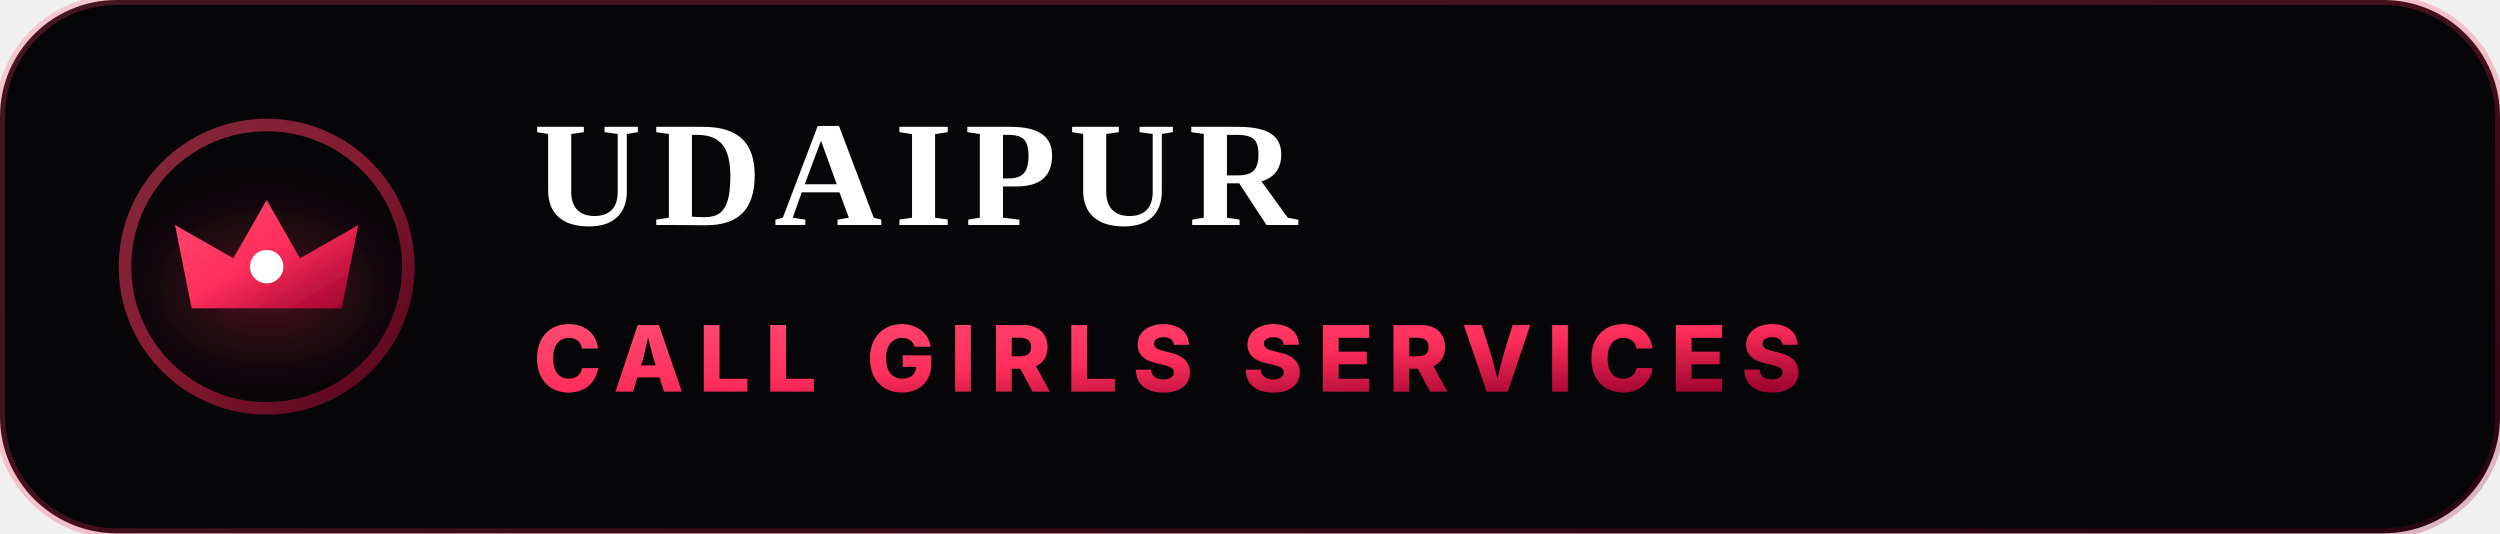
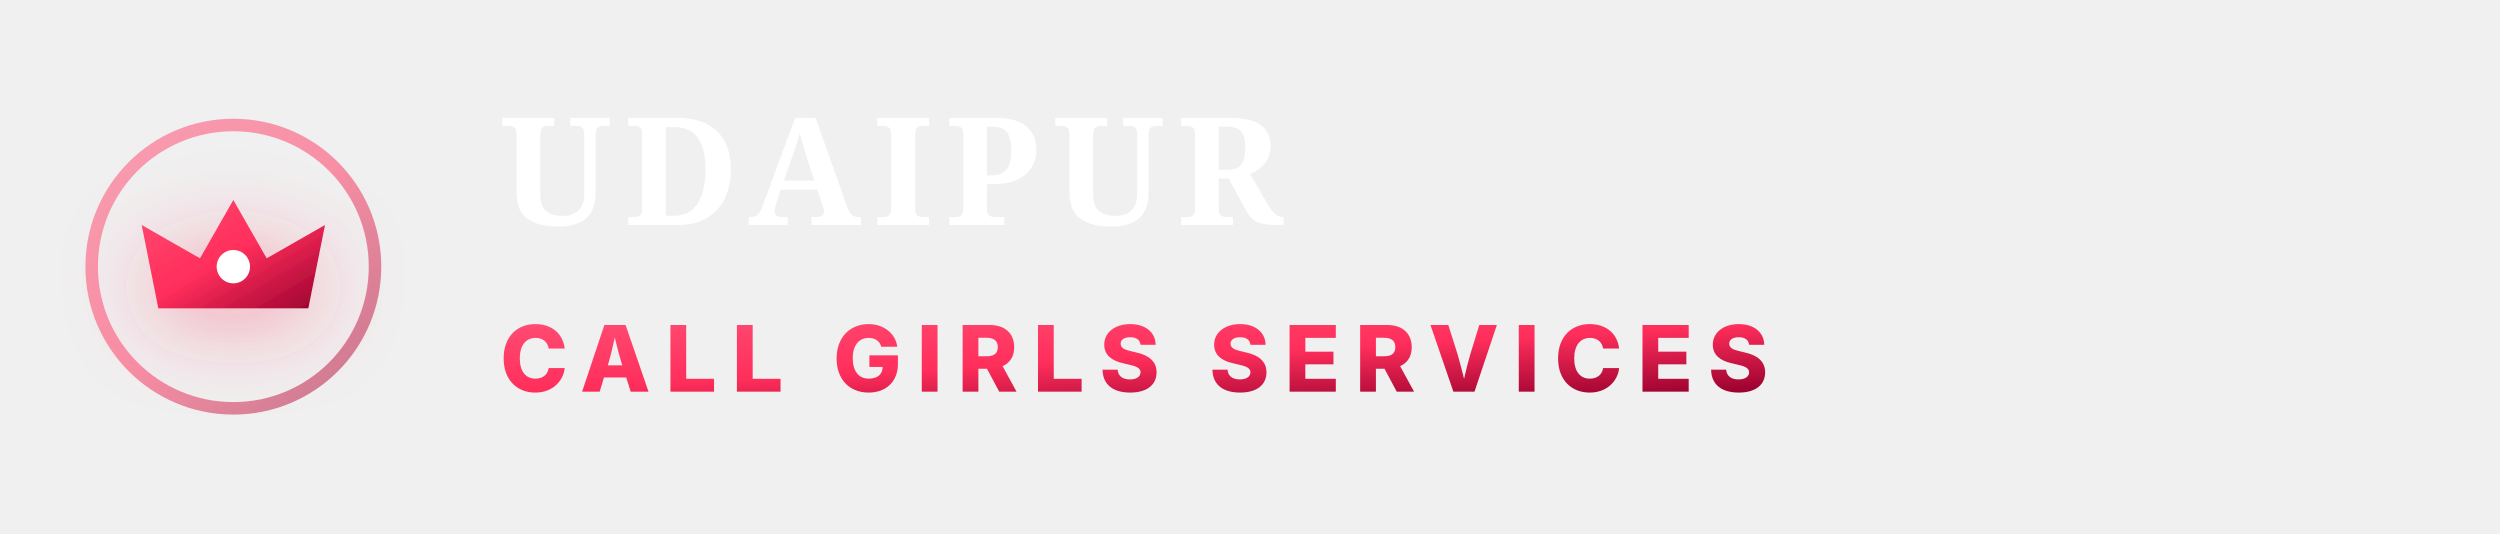
<svg xmlns="http://www.w3.org/2000/svg" width="300" height="64" viewBox="0 0 300 64" fill="none">
  <defs>
    <linearGradient id="rose-gold" x1="0%" y1="0%" x2="100%" y2="100%">
      <stop offset="0%" stop-color="#ff4b72" />
      <stop offset="50%" stop-color="#ff2e5b" />
      <stop offset="100%" stop-color="#98002e" />
    </linearGradient>
  </defs>
-   <rect width="300" height="64" rx="14" fill="#060608" stroke="url(#rose-gold)" stroke-width="1.2" stroke-opacity="0.25" />
-   <g transform="translate(14, 14)">
+   <g transform="translate(10, 14)">
    <circle cx="18" cy="18" r="17" stroke="url(#rose-gold)" stroke-width="1.5" stroke-opacity="0.5" />
    <path d="M 9 23 L 27 23 L 29 13 L 22 17 L 18 10 L 14 17 L 7 13 Z" fill="url(#rose-gold)" filter="drop-shadow(0 2px 5px rgba(255, 46, 91, 0.4))" />
    <circle cx="18" cy="18" r="2" fill="#ffffff" />
  </g>
-   <text x="64" y="27" fill="#FFFFFF" font-family="'Cinzel', 'Playfair Display', 'Georgia', 'Times New Roman', serif" font-size="18" font-weight="900" letter-spacing="0.08em">UDAIPUR</text>
-   <text x="64" y="47" fill="url(#rose-gold)" font-family="'Montserrat', 'Inter', Arial, sans-serif" font-size="11" font-weight="800" letter-spacing="0.16em">CALL GIRLS SERVICES</text>
+   <text x="60" y="27" fill="#FFFFFF" font-family="'Cinzel', 'Playfair Display', 'Georgia', serif" font-size="18" font-weight="900" letter-spacing="0.08em">UDAIPUR</text>
+   <text x="60" y="47" fill="url(#rose-gold)" font-family="'Be Vietnam Pro', 'Inter', Arial, sans-serif" font-size="11" font-weight="800" letter-spacing="0.16em">CALL GIRLS SERVICES</text>
</svg>
